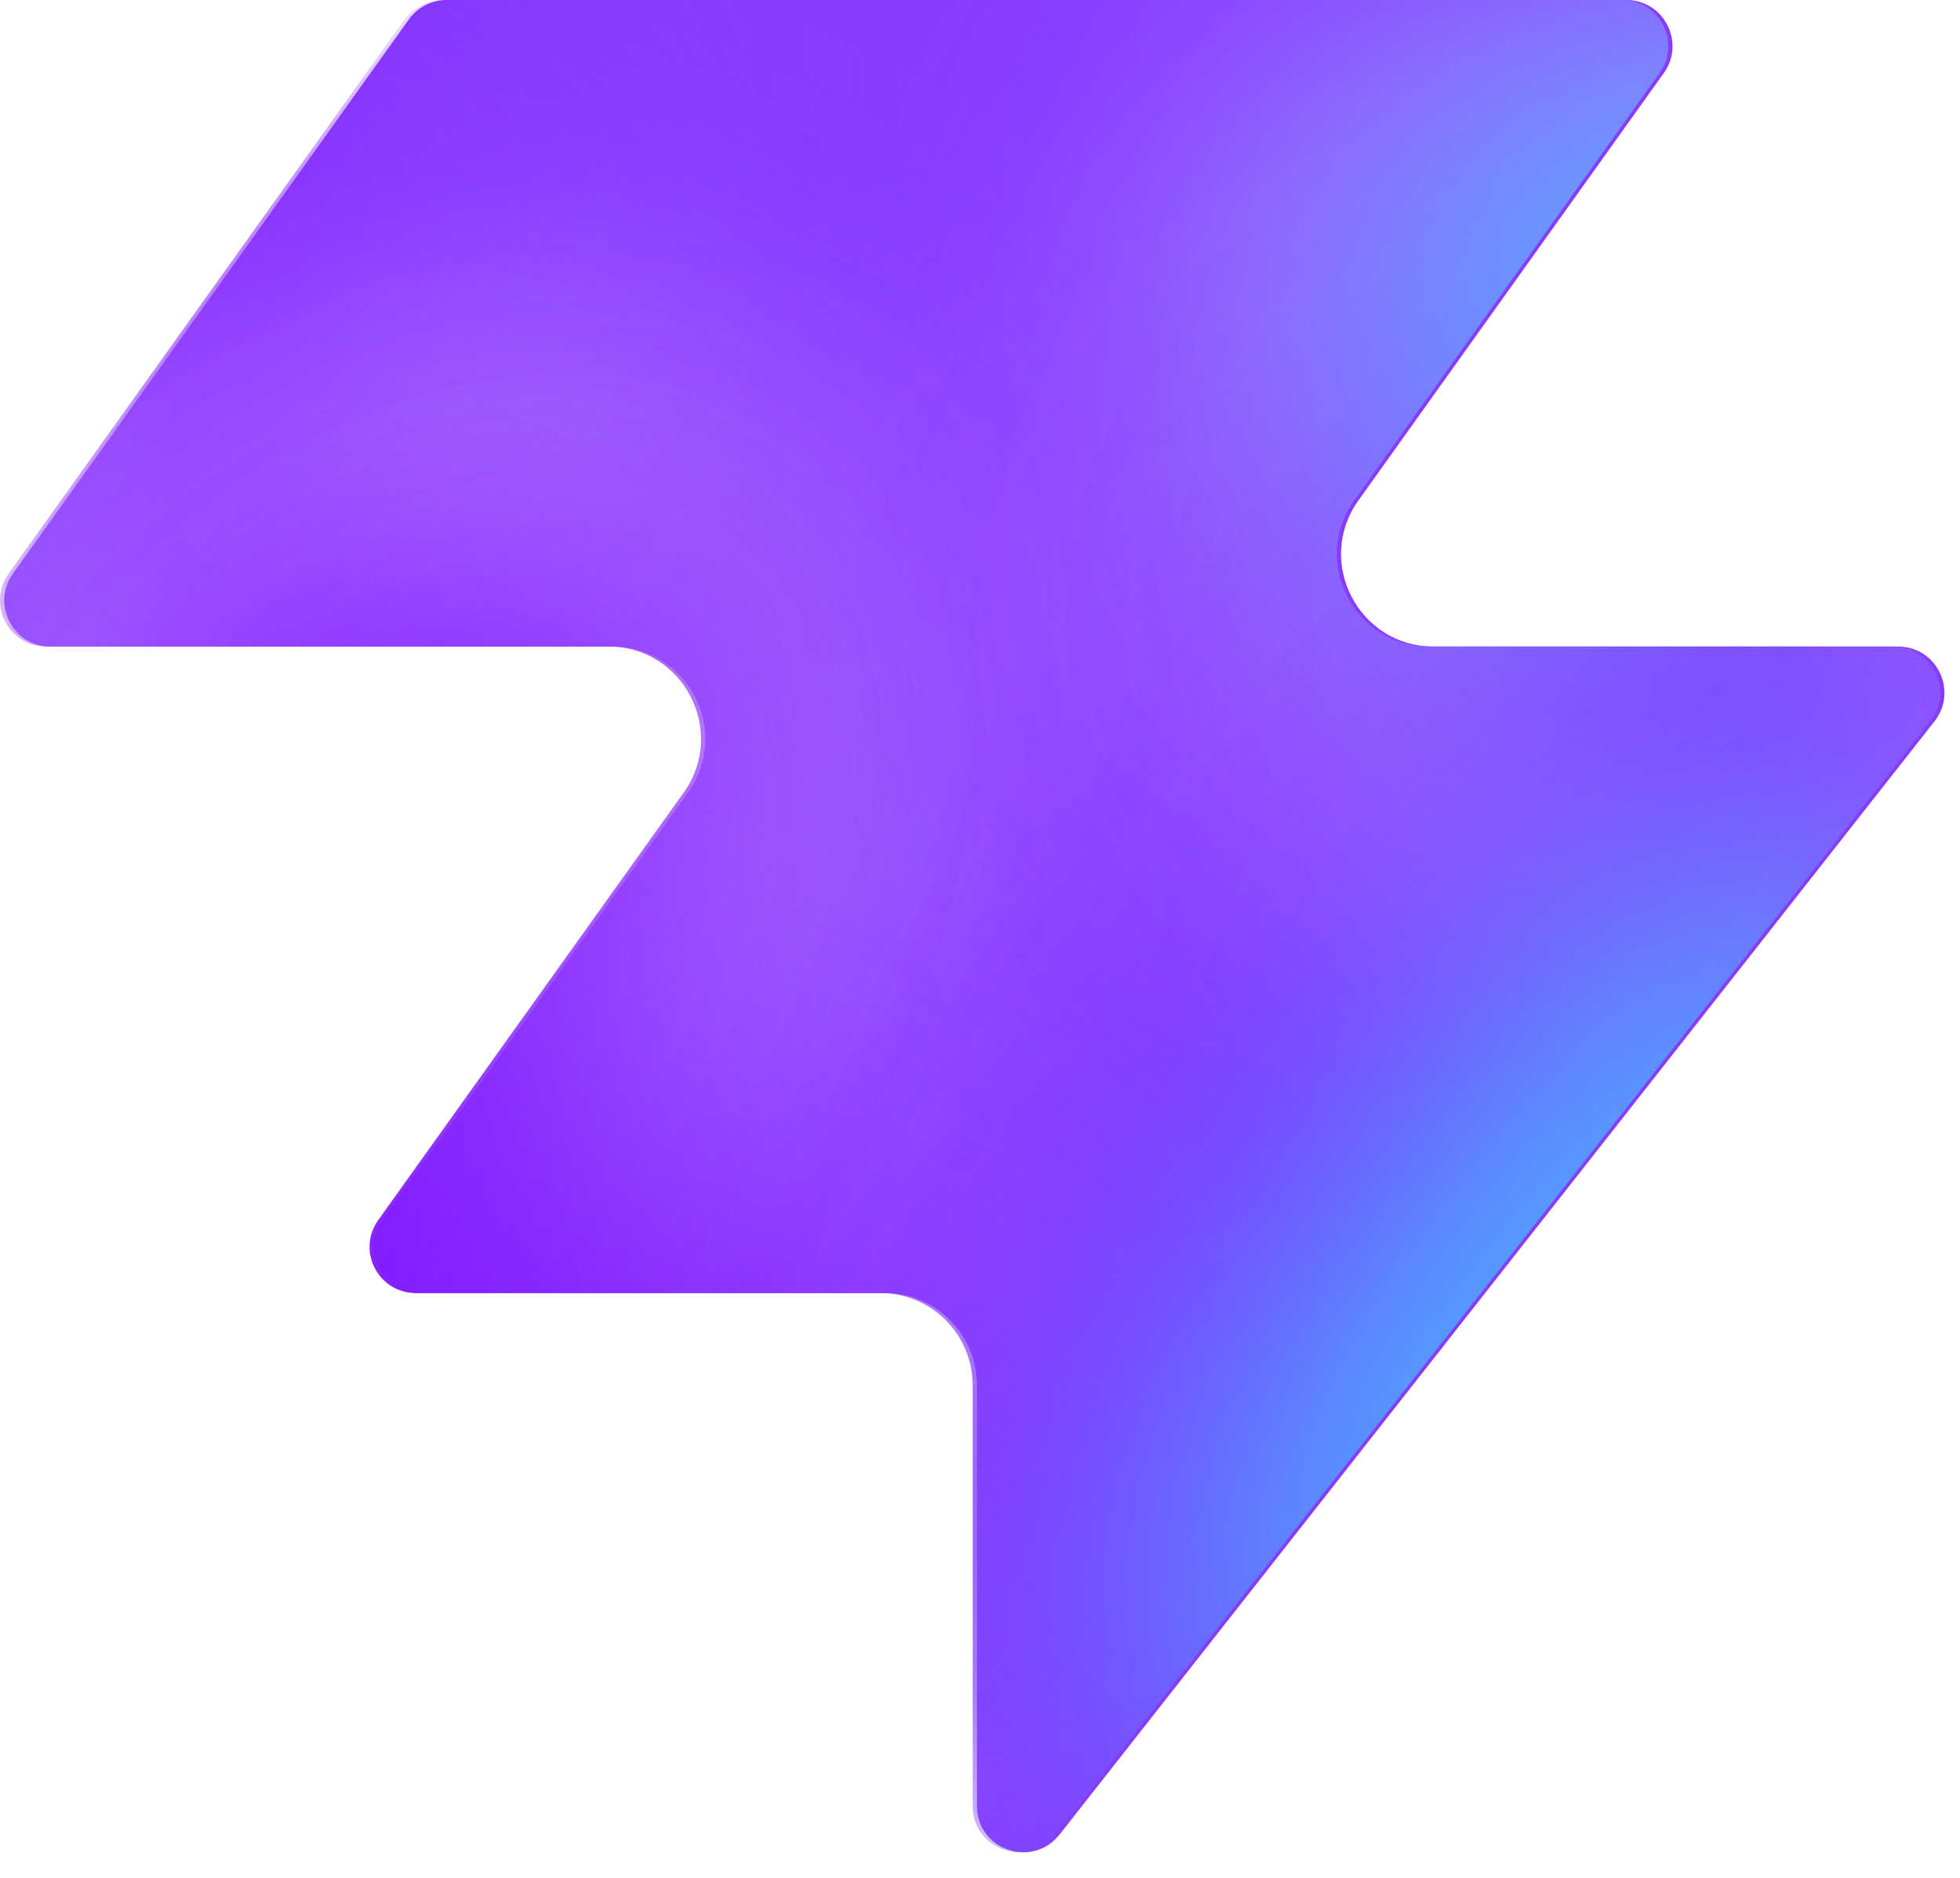
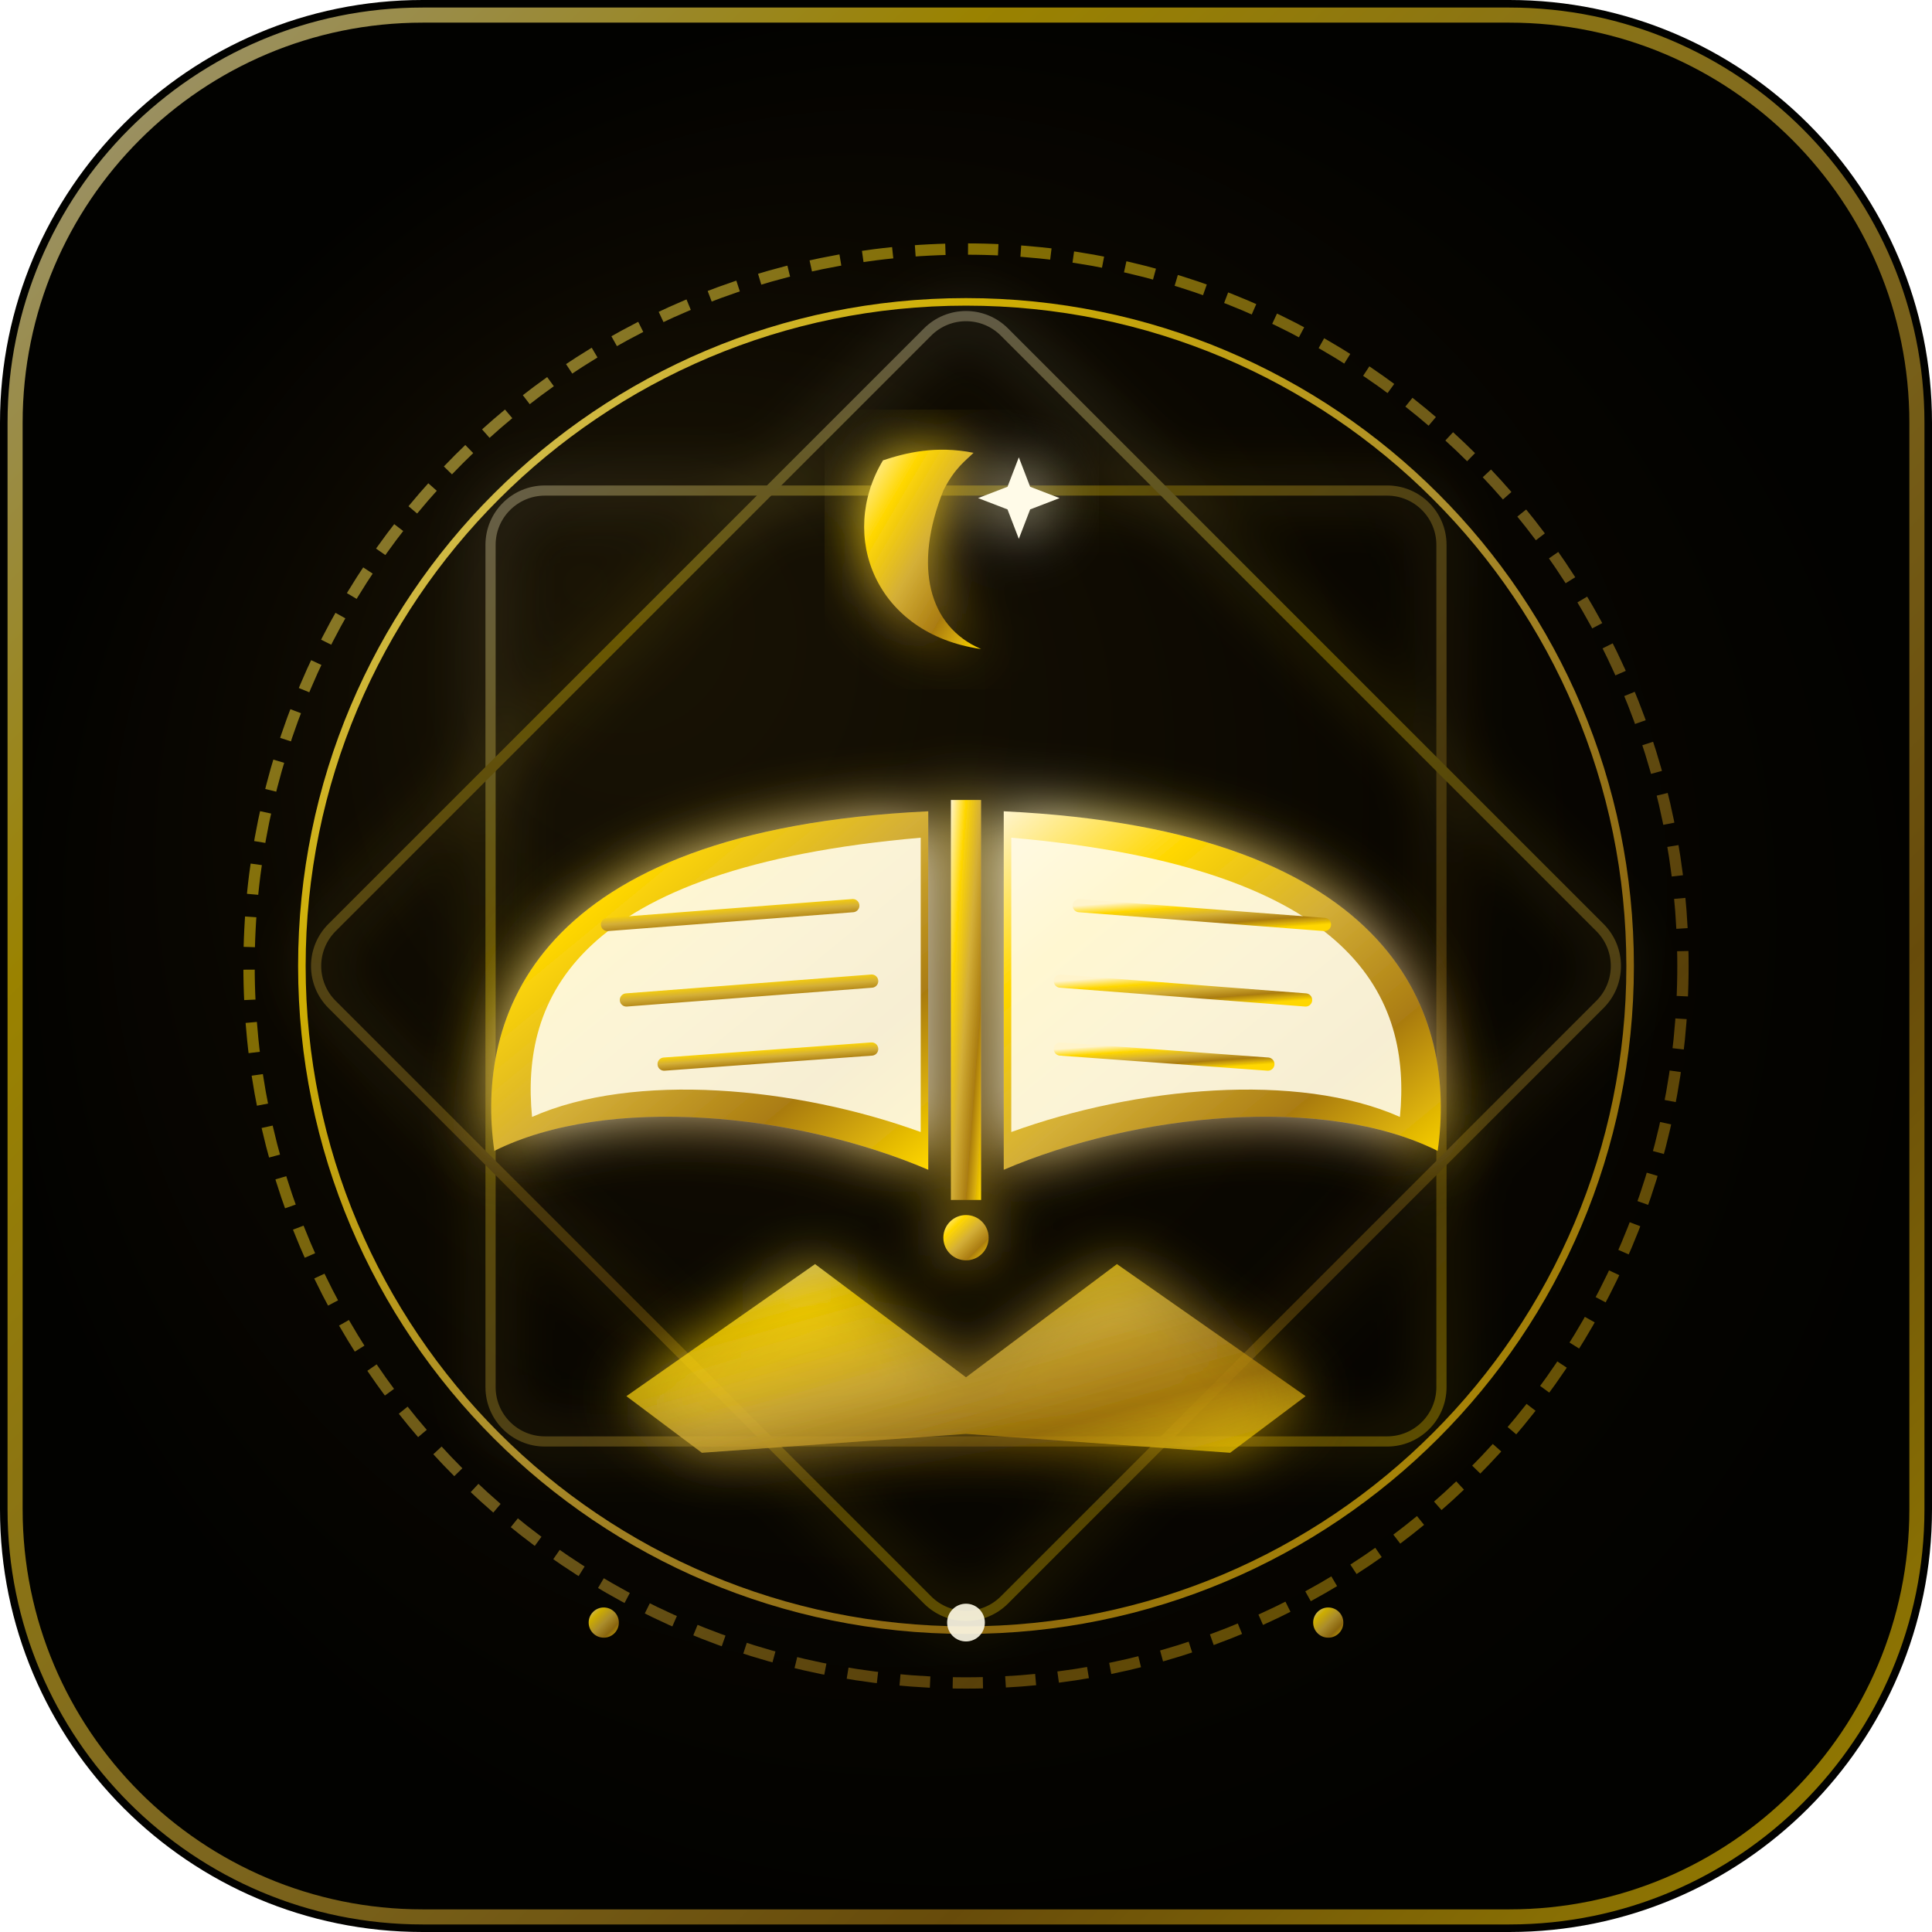
- <svg xmlns="http://www.w3.org/2000/svg" width="48" height="46" fill="none" viewBox="0 0 48 46">
-   <path fill="#863bff" d="M25.946 44.938c-.664.845-2.021.375-2.021-.698V33.937a2.26 2.26 0 0 0-2.262-2.262H10.287c-.92 0-1.456-1.04-.92-1.788l7.48-10.471c1.07-1.497 0-3.578-1.842-3.578H1.237c-.92 0-1.456-1.04-.92-1.788L10.013.474c.214-.297.556-.474.92-.474h28.894c.92 0 1.456 1.04.92 1.788l-7.48 10.471c-1.07 1.498 0 3.579 1.842 3.579h11.377c.943 0 1.473 1.088.89 1.83L25.947 44.94z" style="fill:#863bff;fill:color(display-p3 .525 .23 1);fill-opacity:1" />
-   <mask id="a" width="48" height="46" x="0" y="0" maskUnits="userSpaceOnUse" style="mask-type:alpha">
-     <path fill="#000" d="M25.842 44.938c-.664.844-2.021.375-2.021-.698V33.937a2.26 2.26 0 0 0-2.262-2.262H10.183c-.92 0-1.456-1.04-.92-1.788l7.48-10.471c1.07-1.498 0-3.579-1.842-3.579H1.133c-.92 0-1.456-1.04-.92-1.787L9.91.473c.214-.297.556-.474.92-.474h28.894c.92 0 1.456 1.04.92 1.788l-7.48 10.471c-1.07 1.498 0 3.578 1.842 3.578h11.377c.943 0 1.473 1.088.89 1.832L25.843 44.94z" style="fill:#000;fill-opacity:1" />
-   </mask>
-   <g mask="url(#a)">
-     <g filter="url(#b)">
-       <ellipse cx="5.508" cy="14.704" fill="#ede6ff" rx="5.508" ry="14.704" style="fill:#ede6ff;fill:color(display-p3 .927 .903 1);fill-opacity:1" transform="matrix(.00324 1 1 -.00324 -4.47 31.516)" />
-     </g>
-     <g filter="url(#c)">
-       <ellipse cx="10.399" cy="29.851" fill="#ede6ff" rx="10.399" ry="29.851" style="fill:#ede6ff;fill:color(display-p3 .927 .903 1);fill-opacity:1" transform="matrix(.00324 1 1 -.00324 -39.328 7.883)" />
-     </g>
-     <g filter="url(#d)">
-       <ellipse cx="5.508" cy="30.487" fill="#7e14ff" rx="5.508" ry="30.487" style="fill:#7e14ff;fill:color(display-p3 .492 .077 1);fill-opacity:1" transform="rotate(89.814 -25.913 -14.639)scale(1 -1)" />
-     </g>
-     <g filter="url(#e)">
-       <ellipse cx="5.508" cy="30.599" fill="#7e14ff" rx="5.508" ry="30.599" style="fill:#7e14ff;fill:color(display-p3 .492 .077 1);fill-opacity:1" transform="rotate(89.814 -32.644 -3.334)scale(1 -1)" />
-     </g>
-     <g filter="url(#f)">
-       <ellipse cx="5.508" cy="30.599" fill="#7e14ff" rx="5.508" ry="30.599" style="fill:#7e14ff;fill:color(display-p3 .492 .077 1);fill-opacity:1" transform="matrix(.00324 1 1 -.00324 -34.34 30.47)" />
-     </g>
-     <g filter="url(#g)">
-       <ellipse cx="14.072" cy="22.078" fill="#ede6ff" rx="14.072" ry="22.078" style="fill:#ede6ff;fill:color(display-p3 .927 .903 1);fill-opacity:1" transform="rotate(93.35 24.506 48.493)scale(-1 1)" />
-     </g>
-     <g filter="url(#h)">
-       <ellipse cx="3.47" cy="21.501" fill="#7e14ff" rx="3.47" ry="21.501" style="fill:#7e14ff;fill:color(display-p3 .492 .077 1);fill-opacity:1" transform="rotate(89.009 28.708 47.59)scale(-1 1)" />
-     </g>
-     <g filter="url(#i)">
-       <ellipse cx="3.47" cy="21.501" fill="#7e14ff" rx="3.47" ry="21.501" style="fill:#7e14ff;fill:color(display-p3 .492 .077 1);fill-opacity:1" transform="rotate(89.009 28.708 47.59)scale(-1 1)" />
-     </g>
-     <g filter="url(#j)">
-       <ellipse cx=".387" cy="8.972" fill="#7e14ff" rx="4.407" ry="29.108" style="fill:#7e14ff;fill:color(display-p3 .492 .077 1);fill-opacity:1" transform="rotate(39.51 .387 8.972)" />
-     </g>
-     <g filter="url(#k)">
-       <ellipse cx="47.523" cy="-6.092" fill="#7e14ff" rx="4.407" ry="29.108" style="fill:#7e14ff;fill:color(display-p3 .492 .077 1);fill-opacity:1" transform="rotate(37.892 47.523 -6.092)" />
-     </g>
-     <g filter="url(#l)">
-       <ellipse cx="41.412" cy="6.333" fill="#47bfff" rx="5.971" ry="9.665" style="fill:#47bfff;fill:color(display-p3 .28 .748 1);fill-opacity:1" transform="rotate(37.892 41.412 6.333)" />
-     </g>
-     <g filter="url(#m)">
-       <ellipse cx="-1.879" cy="38.332" fill="#7e14ff" rx="4.407" ry="29.108" style="fill:#7e14ff;fill:color(display-p3 .492 .077 1);fill-opacity:1" transform="rotate(37.892 -1.88 38.332)" />
-     </g>
-     <g filter="url(#n)">
-       <ellipse cx="-1.879" cy="38.332" fill="#7e14ff" rx="4.407" ry="29.108" style="fill:#7e14ff;fill:color(display-p3 .492 .077 1);fill-opacity:1" transform="rotate(37.892 -1.88 38.332)" />
-     </g>
-     <g filter="url(#o)">
-       <ellipse cx="35.651" cy="29.907" fill="#7e14ff" rx="4.407" ry="29.108" style="fill:#7e14ff;fill:color(display-p3 .492 .077 1);fill-opacity:1" transform="rotate(37.892 35.651 29.907)" />
-     </g>
-     <g filter="url(#p)">
-       <ellipse cx="38.418" cy="32.4" fill="#47bfff" rx="5.971" ry="15.297" style="fill:#47bfff;fill:color(display-p3 .28 .748 1);fill-opacity:1" transform="rotate(37.892 38.418 32.4)" />
+ <svg xmlns="http://www.w3.org/2000/svg" viewBox="0 0 512 512" fill="none">
+   <defs>
+     <radialGradient id="bgGrad" cx="50%" cy="50%" r="50%" fx="30%" fy="30%">
+       <stop offset="0%" stop-color="#1a1405" />
+       <stop offset="60%" stop-color="#0a0701" />
+       <stop offset="100%" stop-color="#020200" />
+     </radialGradient>
+     <linearGradient id="goldGrad" x1="0%" y1="0%" x2="100%" y2="100%">
+       <stop offset="0%" stop-color="#fff4cc" />
+       <stop offset="25%" stop-color="#ffd700" />
+       <stop offset="50%" stop-color="#d4af37" />
+       <stop offset="75%" stop-color="#aa7c11" />
+       <stop offset="100%" stop-color="#ffd700" />
+     </linearGradient>
+     <filter id="goldGlow" x="-20%" y="-20%" width="140%" height="140%">
+       <feGaussianBlur stdDeviation="8" result="blur" />
+       <feComposite in="SourceGraphic" in2="blur" operator="over" />
+     </filter>
+   </defs>
+   <rect width="512" height="512" rx="112" fill="url(#bgGrad)" />
+   <rect width="504" height="504" x="4" y="4" rx="108" stroke="url(#goldGrad)" stroke-width="4" opacity="0.6" fill="none" />
+   <g transform="translate(256, 256) scale(0.9)" opacity="0.35" filter="url(#goldGlow)">
+     <rect x="-140" y="-140" width="280" height="280" rx="16" fill="none" stroke="url(#goldGrad)" stroke-width="3" />
+     <rect x="-140" y="-140" width="280" height="280" rx="16" fill="none" stroke="url(#goldGrad)" stroke-width="3" transform="rotate(45)" />
+   </g>
+   <circle cx="256" cy="256" r="190" stroke="url(#goldGrad)" stroke-width="3" stroke-dasharray="8 6" opacity="0.5" />
+   <circle cx="256" cy="256" r="176" stroke="url(#goldGrad)" stroke-width="2" opacity="0.8" />
+   <g transform="translate(256, 260)" filter="url(#goldGlow)">
+     <path d="M-90,110 L-40,75 L0,105 L40,75 L90,110 L70,125 L0,120 L-70,125 Z" fill="url(#goldGrad)" opacity="0.75" />
+     <path d="M-10,50 C-45,35 -95,30 -125,45 C-130,10 -115,-40 -10,-45 Z" fill="url(#goldGrad)" />
+     <path d="M10,50 C45,35 95,30 125,45 C130,10 115,-40 10,-45 Z" fill="url(#goldGrad)" />
+     <path d="M-12,40 C-45,28 -88,24 -115,36 C-118,5 -104,-30 -12,-38 Z" fill="#fffbe8" opacity="0.9" />
+     <path d="M12,40 C45,28 88,24 115,36 C118,5 104,-30 12,-38 Z" fill="#fffbe8" opacity="0.9" />
+     <line x1="-95" y1="-15" x2="-30" y2="-20" stroke="url(#goldGrad)" stroke-width="3.5" stroke-linecap="round" />
+     <line x1="-90" y1="5" x2="-25" y2="0" stroke="url(#goldGrad)" stroke-width="3.5" stroke-linecap="round" />
+     <line x1="-80" y1="22" x2="-25" y2="18" stroke="url(#goldGrad)" stroke-width="3.5" stroke-linecap="round" />
+     <line x1="30" y1="-20" x2="95" y2="-15" stroke="url(#goldGrad)" stroke-width="3.5" stroke-linecap="round" />
+     <line x1="25" y1="0" x2="90" y2="5" stroke="url(#goldGrad)" stroke-width="3.5" stroke-linecap="round" />
+     <line x1="25" y1="18" x2="80" y2="22" stroke="url(#goldGrad)" stroke-width="3.5" stroke-linecap="round" />
+     <path d="M-4,-48 L4,-48 L4,58 L-4,58 Z" fill="url(#goldGrad)" />
+     <circle cx="0" cy="68" r="6" fill="url(#goldGrad)" />
+   </g>
+   <g transform="translate(256, 140)" filter="url(#goldGlow)">
+     <path d="M-22,-18 C-34,2 -24,28 4,32 C-10,26 -14,10 -6,-10 C-3,-16 0,-18 2,-20 C-8,-22 -16,-20 -22,-18 Z" fill="url(#goldGrad)" />
+     <g transform="translate(14, -8) scale(0.6)">
+       <polygon points="0,-18 5,-5 18,0 5,5 0,18 -5,5 -18,0 -5,-5" fill="#fffbe8" />
    </g>
  </g>
-   <defs>
-     <filter id="b" width="60.045" height="41.654" x="-19.77" y="16.149" color-interpolation-filters="sRGB" filterUnits="userSpaceOnUse">
-       <feFlood flood-opacity="0" result="BackgroundImageFix" />
-       <feBlend in="SourceGraphic" in2="BackgroundImageFix" result="shape" />
-       <feGaussianBlur result="effect1_foregroundBlur_2002_17158" stdDeviation="7.659" />
-     </filter>
-     <filter id="c" width="90.34" height="51.437" x="-54.613" y="-7.533" color-interpolation-filters="sRGB" filterUnits="userSpaceOnUse">
-       <feFlood flood-opacity="0" result="BackgroundImageFix" />
-       <feBlend in="SourceGraphic" in2="BackgroundImageFix" result="shape" />
-       <feGaussianBlur result="effect1_foregroundBlur_2002_17158" stdDeviation="7.659" />
-     </filter>
-     <filter id="d" width="79.355" height="29.4" x="-49.64" y="2.03" color-interpolation-filters="sRGB" filterUnits="userSpaceOnUse">
-       <feFlood flood-opacity="0" result="BackgroundImageFix" />
-       <feBlend in="SourceGraphic" in2="BackgroundImageFix" result="shape" />
-       <feGaussianBlur result="effect1_foregroundBlur_2002_17158" stdDeviation="4.596" />
-     </filter>
-     <filter id="e" width="79.579" height="29.4" x="-45.045" y="20.029" color-interpolation-filters="sRGB" filterUnits="userSpaceOnUse">
-       <feFlood flood-opacity="0" result="BackgroundImageFix" />
-       <feBlend in="SourceGraphic" in2="BackgroundImageFix" result="shape" />
-       <feGaussianBlur result="effect1_foregroundBlur_2002_17158" stdDeviation="4.596" />
-     </filter>
-     <filter id="f" width="79.579" height="29.4" x="-43.513" y="21.178" color-interpolation-filters="sRGB" filterUnits="userSpaceOnUse">
-       <feFlood flood-opacity="0" result="BackgroundImageFix" />
-       <feBlend in="SourceGraphic" in2="BackgroundImageFix" result="shape" />
-       <feGaussianBlur result="effect1_foregroundBlur_2002_17158" stdDeviation="4.596" />
-     </filter>
-     <filter id="g" width="74.749" height="58.852" x="15.756" y="-17.901" color-interpolation-filters="sRGB" filterUnits="userSpaceOnUse">
-       <feFlood flood-opacity="0" result="BackgroundImageFix" />
-       <feBlend in="SourceGraphic" in2="BackgroundImageFix" result="shape" />
-       <feGaussianBlur result="effect1_foregroundBlur_2002_17158" stdDeviation="7.659" />
-     </filter>
-     <filter id="h" width="61.377" height="25.362" x="23.548" y="2.284" color-interpolation-filters="sRGB" filterUnits="userSpaceOnUse">
-       <feFlood flood-opacity="0" result="BackgroundImageFix" />
-       <feBlend in="SourceGraphic" in2="BackgroundImageFix" result="shape" />
-       <feGaussianBlur result="effect1_foregroundBlur_2002_17158" stdDeviation="4.596" />
-     </filter>
-     <filter id="i" width="61.377" height="25.362" x="23.548" y="2.284" color-interpolation-filters="sRGB" filterUnits="userSpaceOnUse">
-       <feFlood flood-opacity="0" result="BackgroundImageFix" />
-       <feBlend in="SourceGraphic" in2="BackgroundImageFix" result="shape" />
-       <feGaussianBlur result="effect1_foregroundBlur_2002_17158" stdDeviation="4.596" />
-     </filter>
-     <filter id="j" width="56.045" height="63.649" x="-27.636" y="-22.853" color-interpolation-filters="sRGB" filterUnits="userSpaceOnUse">
-       <feFlood flood-opacity="0" result="BackgroundImageFix" />
-       <feBlend in="SourceGraphic" in2="BackgroundImageFix" result="shape" />
-       <feGaussianBlur result="effect1_foregroundBlur_2002_17158" stdDeviation="4.596" />
-     </filter>
-     <filter id="k" width="54.814" height="64.646" x="20.116" y="-38.415" color-interpolation-filters="sRGB" filterUnits="userSpaceOnUse">
-       <feFlood flood-opacity="0" result="BackgroundImageFix" />
-       <feBlend in="SourceGraphic" in2="BackgroundImageFix" result="shape" />
-       <feGaussianBlur result="effect1_foregroundBlur_2002_17158" stdDeviation="4.596" />
-     </filter>
-     <filter id="l" width="33.541" height="35.313" x="24.641" y="-11.323" color-interpolation-filters="sRGB" filterUnits="userSpaceOnUse">
-       <feFlood flood-opacity="0" result="BackgroundImageFix" />
-       <feBlend in="SourceGraphic" in2="BackgroundImageFix" result="shape" />
-       <feGaussianBlur result="effect1_foregroundBlur_2002_17158" stdDeviation="4.596" />
-     </filter>
-     <filter id="m" width="54.814" height="64.646" x="-29.286" y="6.009" color-interpolation-filters="sRGB" filterUnits="userSpaceOnUse">
-       <feFlood flood-opacity="0" result="BackgroundImageFix" />
-       <feBlend in="SourceGraphic" in2="BackgroundImageFix" result="shape" />
-       <feGaussianBlur result="effect1_foregroundBlur_2002_17158" stdDeviation="4.596" />
-     </filter>
-     <filter id="n" width="54.814" height="64.646" x="-29.286" y="6.009" color-interpolation-filters="sRGB" filterUnits="userSpaceOnUse">
-       <feFlood flood-opacity="0" result="BackgroundImageFix" />
-       <feBlend in="SourceGraphic" in2="BackgroundImageFix" result="shape" />
-       <feGaussianBlur result="effect1_foregroundBlur_2002_17158" stdDeviation="4.596" />
-     </filter>
-     <filter id="o" width="54.814" height="64.646" x="8.244" y="-2.416" color-interpolation-filters="sRGB" filterUnits="userSpaceOnUse">
-       <feFlood flood-opacity="0" result="BackgroundImageFix" />
-       <feBlend in="SourceGraphic" in2="BackgroundImageFix" result="shape" />
-       <feGaussianBlur result="effect1_foregroundBlur_2002_17158" stdDeviation="4.596" />
-     </filter>
-     <filter id="p" width="39.409" height="43.623" x="18.713" y="10.588" color-interpolation-filters="sRGB" filterUnits="userSpaceOnUse">
-       <feFlood flood-opacity="0" result="BackgroundImageFix" />
-       <feBlend in="SourceGraphic" in2="BackgroundImageFix" result="shape" />
-       <feGaussianBlur result="effect1_foregroundBlur_2002_17158" stdDeviation="4.596" />
-     </filter>
-   </defs>
+   <circle cx="160" cy="430" r="4" fill="url(#goldGrad)" opacity="0.8" />
+   <circle cx="256" cy="430" r="5" fill="#fffbe8" opacity="0.9" />
+   <circle cx="352" cy="430" r="4" fill="url(#goldGrad)" opacity="0.8" />
</svg>
